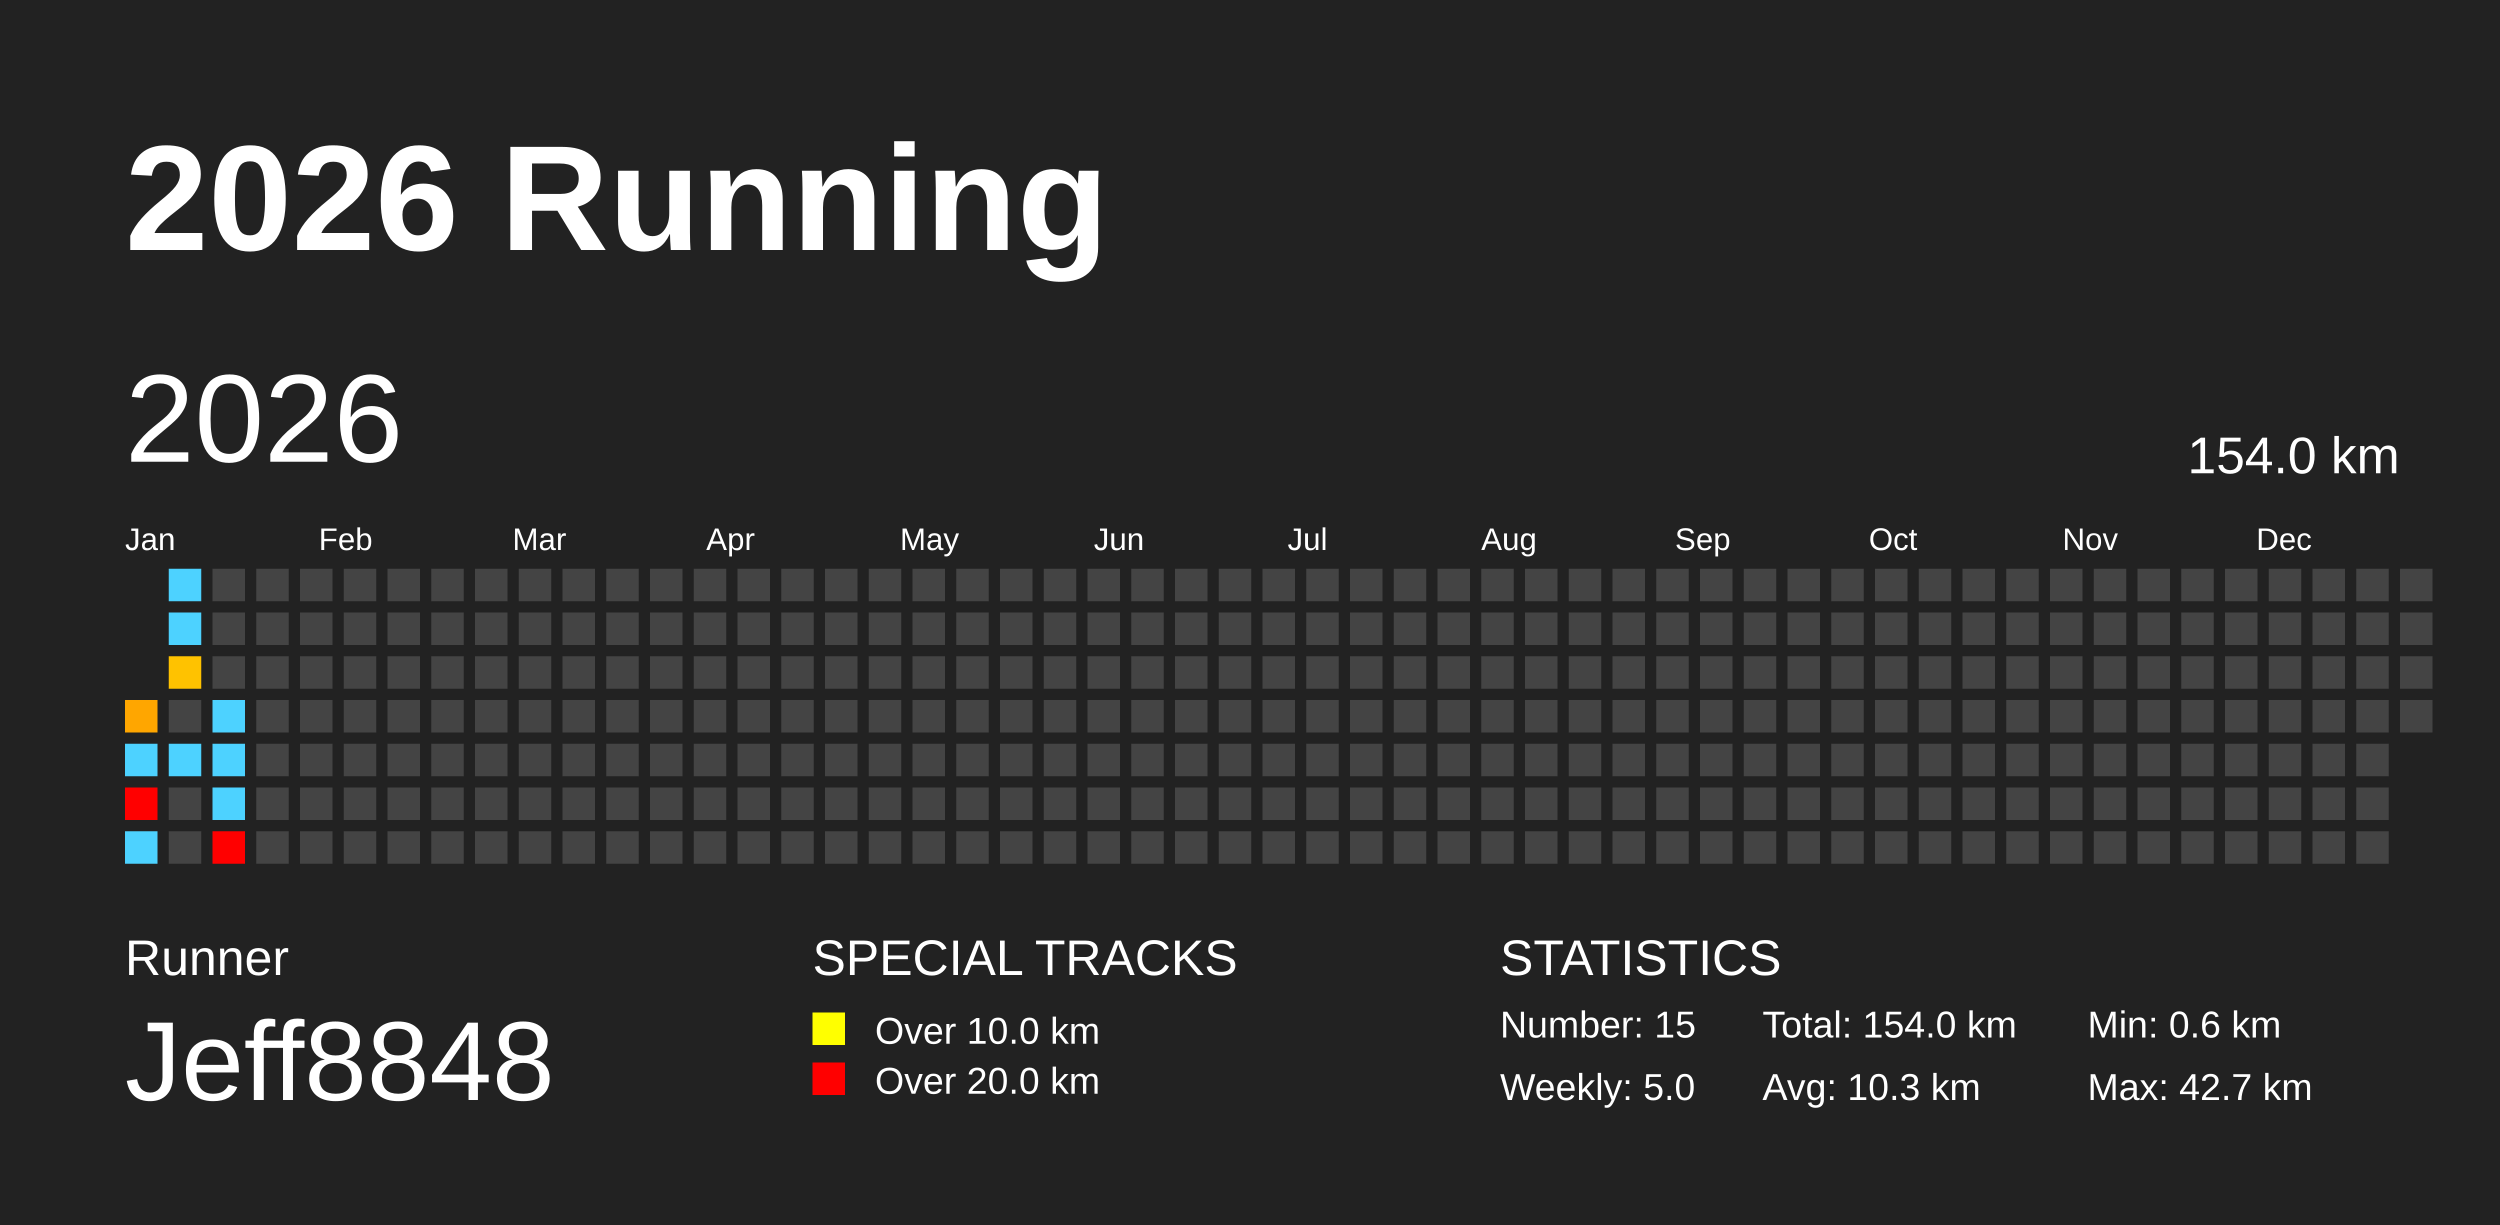
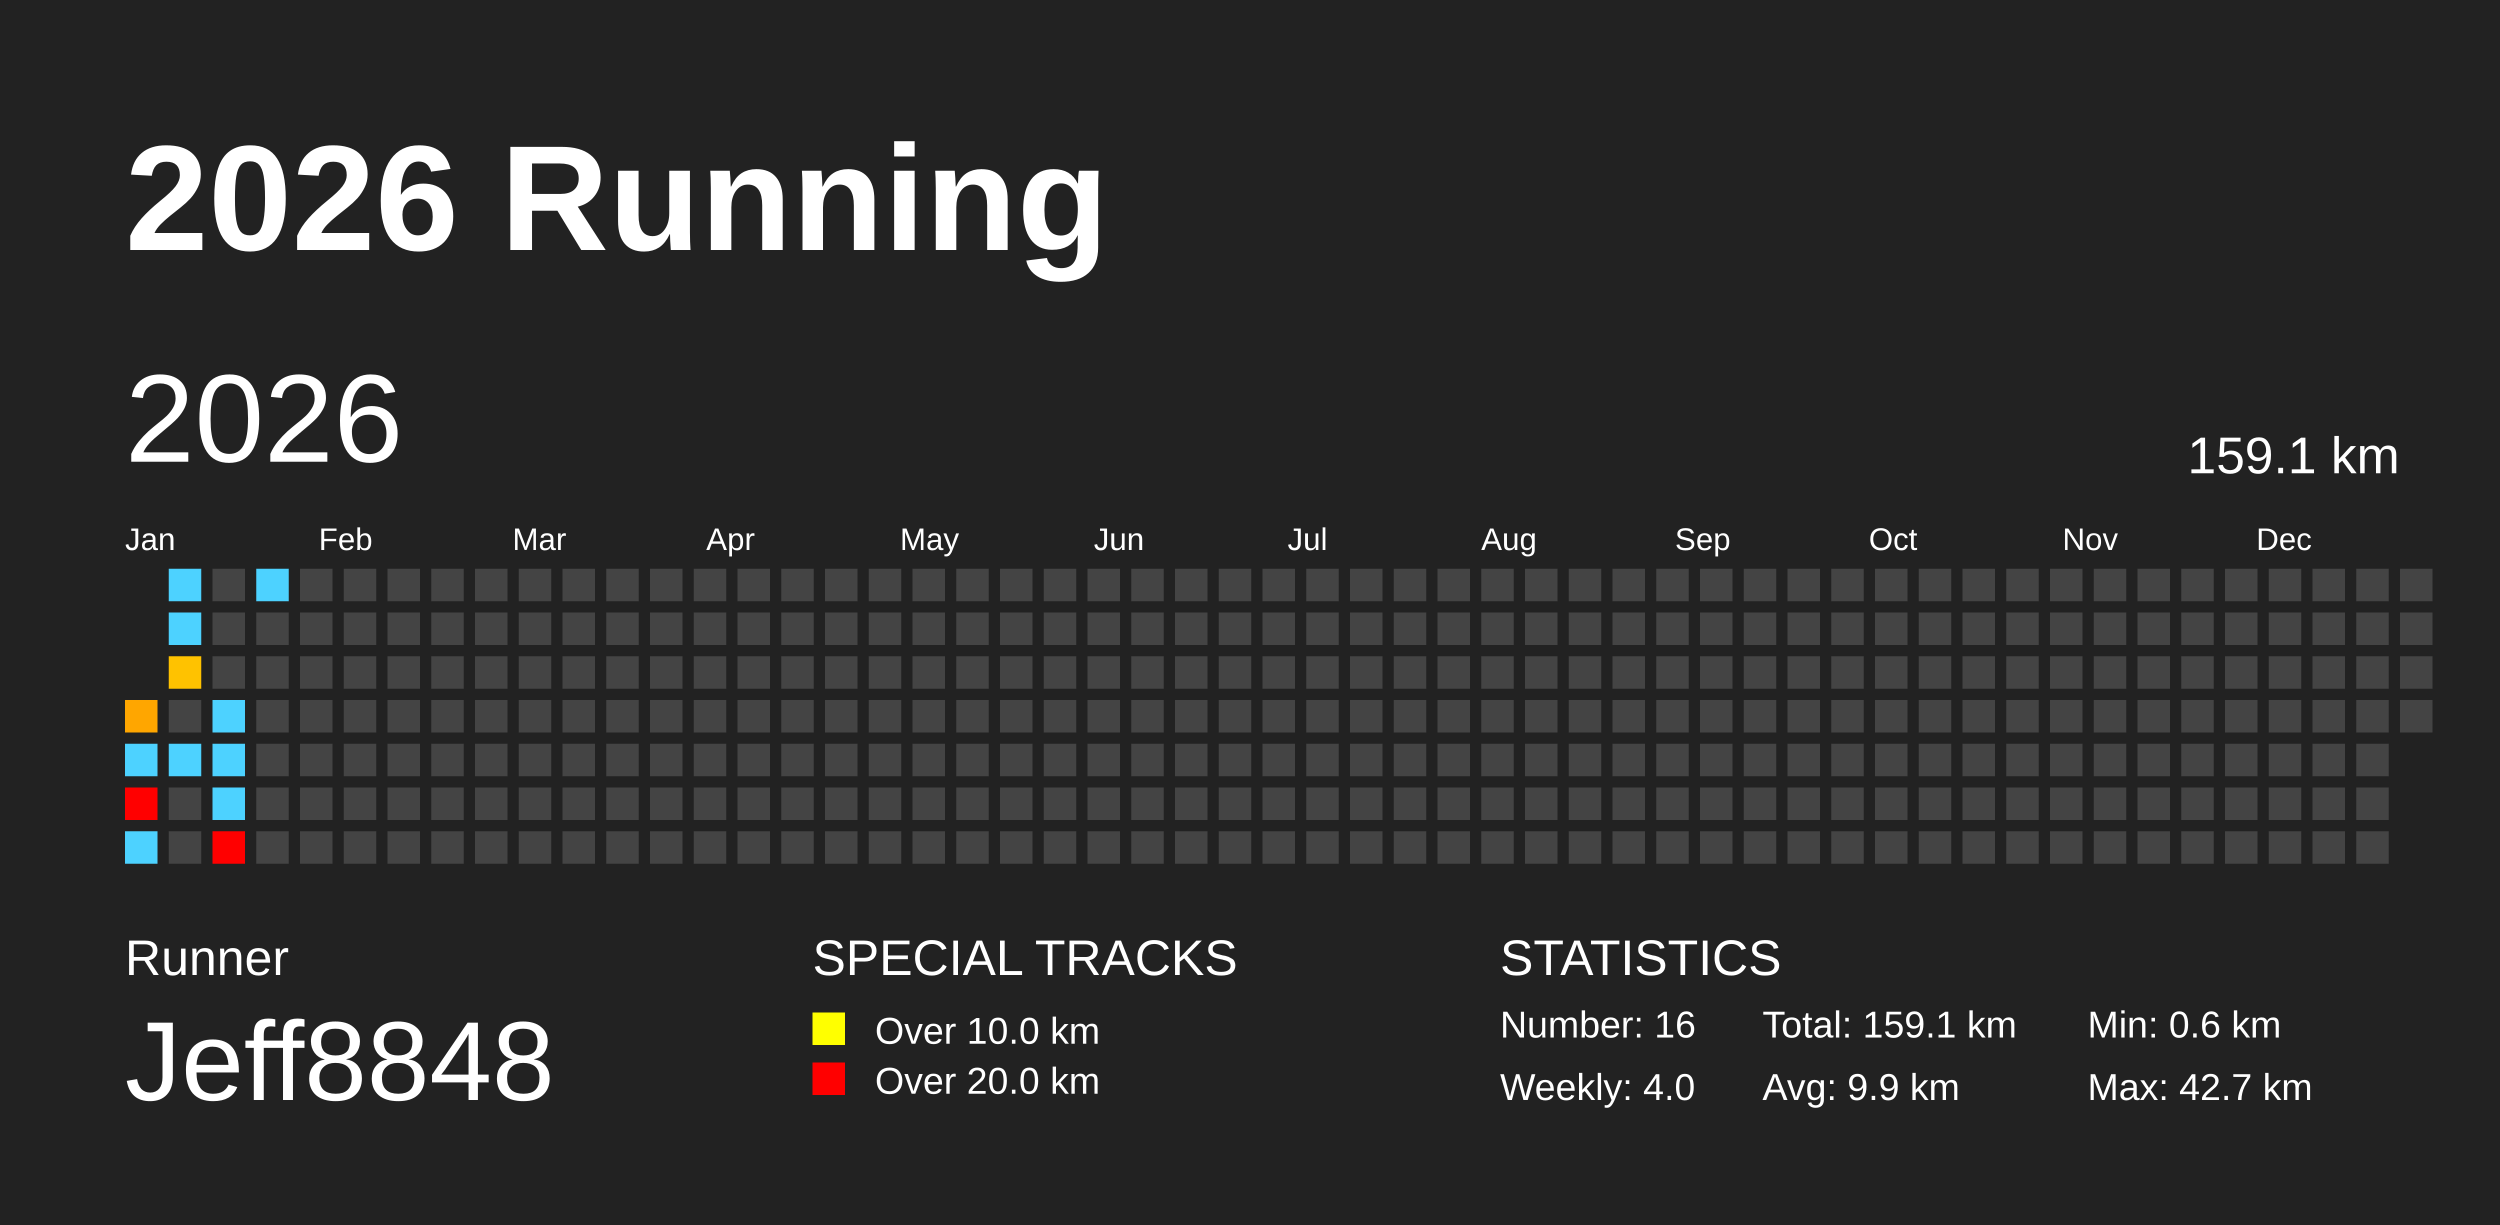
<svg xmlns="http://www.w3.org/2000/svg" baseProfile="full" height="98mm" version="1.1" viewBox="0,0,200,98" width="200mm">
  <defs />
  <rect fill="#222222" height="98" width="200" x="0" y="0" />
  <text fill="#FFFFFF" style="font-size:12px; font-family:Arial; font-weight:bold;" x="10" y="20">2026 Running</text>
  <text fill="#FFFFFF" style="font-size:4px; font-family:Arial" x="10" y="78">Runner</text>
  <text fill="#FFFFFF" style="font-size:9px; font-family:Arial" x="10" y="88">Jeff8848</text>
  <text fill="#FFFFFF" style="font-size:4px; font-family:Arial" x="65" y="78">SPECIAL TRACKS</text>
  <rect fill="yellow" height="2.6" width="2.6" x="65" y="81" />
  <text fill="#FFFFFF" style="font-size:3px; font-family:Arial" x="70" y="83.5">Over 10.0 km</text>
  <rect fill="red" height="2.6" width="2.6" x="65" y="85" />
  <text fill="#FFFFFF" style="font-size:3px; font-family:Arial" x="70" y="87.5">Over 20.0 km</text>
  <text fill="#FFFFFF" style="font-size:4px; font-family:Arial" x="120" y="78">STATISTICS</text>
-   <text fill="#FFFFFF" style="font-size:3px; font-family:Arial" x="120" y="83">Number: 15</text>
-   <text fill="#FFFFFF" style="font-size:3px; font-family:Arial" x="120" y="88">Weekly: 5.0</text>
-   <text fill="#FFFFFF" style="font-size:3px; font-family:Arial" x="141" y="83">Total: 154.0 km</text>
-   <text fill="#FFFFFF" style="font-size:3px; font-family:Arial" x="141" y="88">Avg: 10.3 km</text>
+   <text fill="#FFFFFF" style="font-size:3px; font-family:Arial" x="120" y="83">Number: 16</text>
+   <text fill="#FFFFFF" style="font-size:3px; font-family:Arial" x="120" y="88">Weekly: 4.0</text>
+   <text fill="#FFFFFF" style="font-size:3px; font-family:Arial" x="141" y="83">Total: 159.1 km</text>
+   <text fill="#FFFFFF" style="font-size:3px; font-family:Arial" x="141" y="88">Avg: 9.9 km</text>
  <text fill="#FFFFFF" style="font-size:3px; font-family:Arial" x="167" y="83">Min: 0.6 km</text>
  <text fill="#FFFFFF" style="font-size:3px; font-family:Arial" x="167" y="88">Max: 42.7 km</text>
  <text dominant-baseline="hanging" fill="#FFFFFF" style="font-size:10.0px; font-family:Arial;" x="10" y="30">2026</text>
-   <text dominant-baseline="hanging" fill="#FFFFFF" style="font-size:4.125px; font-family:Arial;" x="175" y="35">154.0 km</text>
+   <text dominant-baseline="hanging" fill="#FFFFFF" style="font-size:4.125px; font-family:Arial;" x="175" y="35">159.1 km</text>
  <text fill="#FFFFFF" style="font-size:2.5px; font-family:Arial" x="10.0" y="44">Jan</text>
  <text fill="#FFFFFF" style="font-size:2.5px; font-family:Arial" x="25.5" y="44">Feb</text>
  <text fill="#FFFFFF" style="font-size:2.5px; font-family:Arial" x="41.0" y="44">Mar</text>
  <text fill="#FFFFFF" style="font-size:2.5px; font-family:Arial" x="56.5" y="44">Apr</text>
  <text fill="#FFFFFF" style="font-size:2.5px; font-family:Arial" x="72.0" y="44">May</text>
  <text fill="#FFFFFF" style="font-size:2.5px; font-family:Arial" x="87.5" y="44">Jun</text>
  <text fill="#FFFFFF" style="font-size:2.5px; font-family:Arial" x="103.0" y="44">Jul</text>
  <text fill="#FFFFFF" style="font-size:2.5px; font-family:Arial" x="118.5" y="44">Aug</text>
  <text fill="#FFFFFF" style="font-size:2.5px; font-family:Arial" x="134.0" y="44">Sep</text>
  <text fill="#FFFFFF" style="font-size:2.5px; font-family:Arial" x="149.5" y="44">Oct</text>
  <text fill="#FFFFFF" style="font-size:2.5px; font-family:Arial" x="165.0" y="44">Nov</text>
  <text fill="#FFFFFF" style="font-size:2.5px; font-family:Arial" x="180.5" y="44">Dec</text>
  <rect fill="#ffa600" height="2.6" width="2.6" x="10.0" y="56.0" />
  <rect fill="#4dd2ff" height="2.6" width="2.6" x="10.0" y="59.5" />
  <rect fill="red" height="2.6" width="2.6" x="10.0" y="63.0" />
  <rect fill="#4dd2ff" height="2.6" width="2.6" x="10.0" y="66.5" />
  <rect fill="#4dd2ff" height="2.6" width="2.6" x="13.5" y="45.5" />
  <rect fill="#4dd2ff" height="2.6" width="2.6" x="13.5" y="49.0" />
  <rect fill="#ffc200" height="2.6" width="2.6" x="13.5" y="52.5" />
  <rect fill="#444444" height="2.6" width="2.6" x="13.5" y="56.0" />
  <rect fill="#4dd2ff" height="2.6" width="2.6" x="13.5" y="59.5" />
  <rect fill="#444444" height="2.6" width="2.6" x="13.5" y="63.0" />
  <rect fill="#444444" height="2.6" width="2.6" x="13.5" y="66.5" />
  <rect fill="#444444" height="2.6" width="2.6" x="17.0" y="45.5" />
  <rect fill="#444444" height="2.6" width="2.6" x="17.0" y="49.0" />
  <rect fill="#444444" height="2.6" width="2.6" x="17.0" y="52.5" />
  <rect fill="#4dd2ff" height="2.6" width="2.6" x="17.0" y="56.0" />
  <rect fill="#4dd2ff" height="2.6" width="2.6" x="17.0" y="59.5" />
  <rect fill="#4dd2ff" height="2.6" width="2.6" x="17.0" y="63.0" />
  <rect fill="red" height="2.6" width="2.6" x="17.0" y="66.5" />
-   <rect fill="#444444" height="2.6" width="2.6" x="20.5" y="45.5" />
+   <rect fill="#4dd2ff" height="2.6" width="2.6" x="20.5" y="45.5" />
  <rect fill="#444444" height="2.6" width="2.6" x="20.5" y="49.0" />
  <rect fill="#444444" height="2.6" width="2.6" x="20.5" y="52.5" />
  <rect fill="#444444" height="2.6" width="2.6" x="20.5" y="56.0" />
  <rect fill="#444444" height="2.6" width="2.6" x="20.5" y="59.5" />
  <rect fill="#444444" height="2.6" width="2.6" x="20.5" y="63.0" />
  <rect fill="#444444" height="2.6" width="2.6" x="20.5" y="66.5" />
  <rect fill="#444444" height="2.6" width="2.6" x="24.0" y="45.5" />
  <rect fill="#444444" height="2.6" width="2.6" x="24.0" y="49.0" />
  <rect fill="#444444" height="2.6" width="2.6" x="24.0" y="52.5" />
  <rect fill="#444444" height="2.6" width="2.6" x="24.0" y="56.0" />
  <rect fill="#444444" height="2.6" width="2.6" x="24.0" y="59.5" />
  <rect fill="#444444" height="2.6" width="2.6" x="24.0" y="63.0" />
  <rect fill="#444444" height="2.6" width="2.6" x="24.0" y="66.5" />
  <rect fill="#444444" height="2.6" width="2.6" x="27.5" y="45.5" />
  <rect fill="#444444" height="2.6" width="2.6" x="27.5" y="49.0" />
  <rect fill="#444444" height="2.6" width="2.6" x="27.5" y="52.5" />
  <rect fill="#444444" height="2.6" width="2.6" x="27.5" y="56.0" />
  <rect fill="#444444" height="2.6" width="2.6" x="27.5" y="59.5" />
  <rect fill="#444444" height="2.6" width="2.6" x="27.5" y="63.0" />
  <rect fill="#444444" height="2.6" width="2.6" x="27.5" y="66.5" />
  <rect fill="#444444" height="2.6" width="2.6" x="31.0" y="45.5" />
  <rect fill="#444444" height="2.6" width="2.6" x="31.0" y="49.0" />
  <rect fill="#444444" height="2.6" width="2.6" x="31.0" y="52.5" />
  <rect fill="#444444" height="2.6" width="2.6" x="31.0" y="56.0" />
  <rect fill="#444444" height="2.6" width="2.6" x="31.0" y="59.5" />
  <rect fill="#444444" height="2.6" width="2.6" x="31.0" y="63.0" />
  <rect fill="#444444" height="2.6" width="2.6" x="31.0" y="66.5" />
  <rect fill="#444444" height="2.6" width="2.6" x="34.5" y="45.5" />
  <rect fill="#444444" height="2.6" width="2.6" x="34.5" y="49.0" />
  <rect fill="#444444" height="2.6" width="2.6" x="34.5" y="52.5" />
  <rect fill="#444444" height="2.6" width="2.6" x="34.5" y="56.0" />
  <rect fill="#444444" height="2.6" width="2.6" x="34.5" y="59.5" />
  <rect fill="#444444" height="2.6" width="2.6" x="34.5" y="63.0" />
  <rect fill="#444444" height="2.6" width="2.6" x="34.5" y="66.5" />
  <rect fill="#444444" height="2.6" width="2.6" x="38.0" y="45.5" />
  <rect fill="#444444" height="2.6" width="2.6" x="38.0" y="49.0" />
  <rect fill="#444444" height="2.6" width="2.6" x="38.0" y="52.5" />
  <rect fill="#444444" height="2.6" width="2.6" x="38.0" y="56.0" />
  <rect fill="#444444" height="2.6" width="2.6" x="38.0" y="59.5" />
  <rect fill="#444444" height="2.6" width="2.6" x="38.0" y="63.0" />
  <rect fill="#444444" height="2.6" width="2.6" x="38.0" y="66.5" />
  <rect fill="#444444" height="2.6" width="2.6" x="41.5" y="45.5" />
  <rect fill="#444444" height="2.6" width="2.6" x="41.5" y="49.0" />
  <rect fill="#444444" height="2.6" width="2.6" x="41.5" y="52.5" />
  <rect fill="#444444" height="2.6" width="2.6" x="41.5" y="56.0" />
  <rect fill="#444444" height="2.6" width="2.6" x="41.5" y="59.5" />
  <rect fill="#444444" height="2.6" width="2.6" x="41.5" y="63.0" />
  <rect fill="#444444" height="2.6" width="2.6" x="41.5" y="66.5" />
  <rect fill="#444444" height="2.6" width="2.6" x="45.0" y="45.5" />
  <rect fill="#444444" height="2.6" width="2.6" x="45.0" y="49.0" />
  <rect fill="#444444" height="2.6" width="2.6" x="45.0" y="52.5" />
  <rect fill="#444444" height="2.6" width="2.6" x="45.0" y="56.0" />
  <rect fill="#444444" height="2.6" width="2.6" x="45.0" y="59.5" />
  <rect fill="#444444" height="2.6" width="2.6" x="45.0" y="63.0" />
  <rect fill="#444444" height="2.6" width="2.6" x="45.0" y="66.5" />
  <rect fill="#444444" height="2.6" width="2.6" x="48.5" y="45.5" />
  <rect fill="#444444" height="2.6" width="2.6" x="48.5" y="49.0" />
  <rect fill="#444444" height="2.6" width="2.6" x="48.5" y="52.5" />
  <rect fill="#444444" height="2.6" width="2.6" x="48.5" y="56.0" />
  <rect fill="#444444" height="2.6" width="2.6" x="48.5" y="59.5" />
  <rect fill="#444444" height="2.6" width="2.6" x="48.5" y="63.0" />
  <rect fill="#444444" height="2.6" width="2.6" x="48.5" y="66.5" />
  <rect fill="#444444" height="2.6" width="2.6" x="52.0" y="45.5" />
  <rect fill="#444444" height="2.6" width="2.6" x="52.0" y="49.0" />
  <rect fill="#444444" height="2.6" width="2.6" x="52.0" y="52.5" />
  <rect fill="#444444" height="2.6" width="2.6" x="52.0" y="56.0" />
  <rect fill="#444444" height="2.6" width="2.6" x="52.0" y="59.5" />
  <rect fill="#444444" height="2.6" width="2.6" x="52.0" y="63.0" />
  <rect fill="#444444" height="2.6" width="2.6" x="52.0" y="66.5" />
  <rect fill="#444444" height="2.6" width="2.6" x="55.5" y="45.5" />
  <rect fill="#444444" height="2.6" width="2.6" x="55.5" y="49.0" />
  <rect fill="#444444" height="2.6" width="2.6" x="55.5" y="52.5" />
  <rect fill="#444444" height="2.6" width="2.6" x="55.5" y="56.0" />
  <rect fill="#444444" height="2.6" width="2.6" x="55.5" y="59.5" />
  <rect fill="#444444" height="2.6" width="2.6" x="55.5" y="63.0" />
  <rect fill="#444444" height="2.6" width="2.6" x="55.5" y="66.5" />
  <rect fill="#444444" height="2.6" width="2.6" x="59.0" y="45.5" />
  <rect fill="#444444" height="2.6" width="2.6" x="59.0" y="49.0" />
  <rect fill="#444444" height="2.6" width="2.6" x="59.0" y="52.5" />
  <rect fill="#444444" height="2.6" width="2.6" x="59.0" y="56.0" />
  <rect fill="#444444" height="2.6" width="2.6" x="59.0" y="59.5" />
  <rect fill="#444444" height="2.6" width="2.6" x="59.0" y="63.0" />
  <rect fill="#444444" height="2.6" width="2.6" x="59.0" y="66.5" />
  <rect fill="#444444" height="2.6" width="2.6" x="62.5" y="45.5" />
  <rect fill="#444444" height="2.6" width="2.6" x="62.5" y="49.0" />
  <rect fill="#444444" height="2.6" width="2.6" x="62.5" y="52.5" />
  <rect fill="#444444" height="2.6" width="2.6" x="62.5" y="56.0" />
  <rect fill="#444444" height="2.6" width="2.6" x="62.5" y="59.5" />
  <rect fill="#444444" height="2.6" width="2.6" x="62.5" y="63.0" />
  <rect fill="#444444" height="2.6" width="2.6" x="62.5" y="66.5" />
  <rect fill="#444444" height="2.6" width="2.6" x="66.0" y="45.5" />
  <rect fill="#444444" height="2.6" width="2.6" x="66.0" y="49.0" />
  <rect fill="#444444" height="2.6" width="2.6" x="66.0" y="52.5" />
  <rect fill="#444444" height="2.6" width="2.6" x="66.0" y="56.0" />
  <rect fill="#444444" height="2.6" width="2.6" x="66.0" y="59.5" />
  <rect fill="#444444" height="2.6" width="2.6" x="66.0" y="63.0" />
  <rect fill="#444444" height="2.6" width="2.6" x="66.0" y="66.5" />
  <rect fill="#444444" height="2.6" width="2.6" x="69.5" y="45.5" />
  <rect fill="#444444" height="2.6" width="2.6" x="69.5" y="49.0" />
  <rect fill="#444444" height="2.6" width="2.6" x="69.5" y="52.5" />
  <rect fill="#444444" height="2.6" width="2.6" x="69.5" y="56.0" />
  <rect fill="#444444" height="2.6" width="2.6" x="69.5" y="59.5" />
  <rect fill="#444444" height="2.6" width="2.6" x="69.5" y="63.0" />
  <rect fill="#444444" height="2.6" width="2.6" x="69.5" y="66.5" />
  <rect fill="#444444" height="2.6" width="2.6" x="73.0" y="45.5" />
  <rect fill="#444444" height="2.6" width="2.6" x="73.0" y="49.0" />
  <rect fill="#444444" height="2.6" width="2.6" x="73.0" y="52.5" />
  <rect fill="#444444" height="2.6" width="2.6" x="73.0" y="56.0" />
  <rect fill="#444444" height="2.6" width="2.6" x="73.0" y="59.5" />
  <rect fill="#444444" height="2.6" width="2.6" x="73.0" y="63.0" />
  <rect fill="#444444" height="2.6" width="2.6" x="73.0" y="66.5" />
  <rect fill="#444444" height="2.6" width="2.6" x="76.5" y="45.5" />
  <rect fill="#444444" height="2.6" width="2.6" x="76.5" y="49.0" />
  <rect fill="#444444" height="2.6" width="2.6" x="76.5" y="52.5" />
  <rect fill="#444444" height="2.6" width="2.6" x="76.5" y="56.0" />
  <rect fill="#444444" height="2.6" width="2.6" x="76.5" y="59.5" />
  <rect fill="#444444" height="2.6" width="2.6" x="76.5" y="63.0" />
  <rect fill="#444444" height="2.6" width="2.6" x="76.5" y="66.5" />
  <rect fill="#444444" height="2.6" width="2.6" x="80.0" y="45.5" />
  <rect fill="#444444" height="2.6" width="2.6" x="80.0" y="49.0" />
  <rect fill="#444444" height="2.6" width="2.6" x="80.0" y="52.5" />
  <rect fill="#444444" height="2.6" width="2.6" x="80.0" y="56.0" />
  <rect fill="#444444" height="2.6" width="2.6" x="80.0" y="59.5" />
  <rect fill="#444444" height="2.6" width="2.6" x="80.0" y="63.0" />
  <rect fill="#444444" height="2.6" width="2.6" x="80.0" y="66.5" />
  <rect fill="#444444" height="2.6" width="2.6" x="83.5" y="45.5" />
  <rect fill="#444444" height="2.6" width="2.6" x="83.5" y="49.0" />
  <rect fill="#444444" height="2.6" width="2.6" x="83.5" y="52.5" />
  <rect fill="#444444" height="2.6" width="2.6" x="83.5" y="56.0" />
  <rect fill="#444444" height="2.6" width="2.6" x="83.5" y="59.5" />
  <rect fill="#444444" height="2.6" width="2.6" x="83.5" y="63.0" />
  <rect fill="#444444" height="2.6" width="2.6" x="83.5" y="66.5" />
  <rect fill="#444444" height="2.6" width="2.6" x="87.0" y="45.5" />
  <rect fill="#444444" height="2.6" width="2.6" x="87.0" y="49.0" />
  <rect fill="#444444" height="2.6" width="2.6" x="87.0" y="52.5" />
  <rect fill="#444444" height="2.6" width="2.6" x="87.0" y="56.0" />
  <rect fill="#444444" height="2.6" width="2.6" x="87.0" y="59.5" />
  <rect fill="#444444" height="2.6" width="2.6" x="87.0" y="63.0" />
  <rect fill="#444444" height="2.6" width="2.6" x="87.0" y="66.5" />
  <rect fill="#444444" height="2.6" width="2.6" x="90.5" y="45.5" />
  <rect fill="#444444" height="2.6" width="2.6" x="90.5" y="49.0" />
  <rect fill="#444444" height="2.6" width="2.6" x="90.5" y="52.5" />
  <rect fill="#444444" height="2.6" width="2.6" x="90.5" y="56.0" />
  <rect fill="#444444" height="2.6" width="2.6" x="90.5" y="59.5" />
  <rect fill="#444444" height="2.6" width="2.6" x="90.5" y="63.0" />
  <rect fill="#444444" height="2.6" width="2.6" x="90.5" y="66.5" />
  <rect fill="#444444" height="2.6" width="2.6" x="94.0" y="45.5" />
  <rect fill="#444444" height="2.6" width="2.6" x="94.0" y="49.0" />
  <rect fill="#444444" height="2.6" width="2.6" x="94.0" y="52.5" />
  <rect fill="#444444" height="2.6" width="2.6" x="94.0" y="56.0" />
  <rect fill="#444444" height="2.6" width="2.6" x="94.0" y="59.5" />
  <rect fill="#444444" height="2.6" width="2.6" x="94.0" y="63.0" />
  <rect fill="#444444" height="2.6" width="2.6" x="94.0" y="66.5" />
  <rect fill="#444444" height="2.6" width="2.6" x="97.5" y="45.5" />
  <rect fill="#444444" height="2.6" width="2.6" x="97.5" y="49.0" />
  <rect fill="#444444" height="2.6" width="2.6" x="97.5" y="52.5" />
  <rect fill="#444444" height="2.6" width="2.6" x="97.5" y="56.0" />
  <rect fill="#444444" height="2.6" width="2.6" x="97.5" y="59.5" />
  <rect fill="#444444" height="2.6" width="2.6" x="97.5" y="63.0" />
  <rect fill="#444444" height="2.6" width="2.6" x="97.5" y="66.5" />
  <rect fill="#444444" height="2.6" width="2.6" x="101.0" y="45.5" />
  <rect fill="#444444" height="2.6" width="2.6" x="101.0" y="49.0" />
  <rect fill="#444444" height="2.6" width="2.6" x="101.0" y="52.5" />
  <rect fill="#444444" height="2.6" width="2.6" x="101.0" y="56.0" />
  <rect fill="#444444" height="2.6" width="2.6" x="101.0" y="59.5" />
  <rect fill="#444444" height="2.6" width="2.6" x="101.0" y="63.0" />
  <rect fill="#444444" height="2.6" width="2.6" x="101.0" y="66.5" />
  <rect fill="#444444" height="2.6" width="2.6" x="104.5" y="45.5" />
  <rect fill="#444444" height="2.6" width="2.6" x="104.5" y="49.0" />
  <rect fill="#444444" height="2.6" width="2.6" x="104.5" y="52.5" />
  <rect fill="#444444" height="2.6" width="2.6" x="104.5" y="56.0" />
  <rect fill="#444444" height="2.6" width="2.6" x="104.5" y="59.5" />
  <rect fill="#444444" height="2.6" width="2.6" x="104.5" y="63.0" />
  <rect fill="#444444" height="2.6" width="2.6" x="104.5" y="66.5" />
  <rect fill="#444444" height="2.6" width="2.6" x="108.0" y="45.5" />
  <rect fill="#444444" height="2.6" width="2.6" x="108.0" y="49.0" />
  <rect fill="#444444" height="2.6" width="2.6" x="108.0" y="52.5" />
  <rect fill="#444444" height="2.6" width="2.6" x="108.0" y="56.0" />
  <rect fill="#444444" height="2.6" width="2.6" x="108.0" y="59.5" />
  <rect fill="#444444" height="2.6" width="2.6" x="108.0" y="63.0" />
  <rect fill="#444444" height="2.6" width="2.6" x="108.0" y="66.5" />
  <rect fill="#444444" height="2.6" width="2.6" x="111.5" y="45.5" />
  <rect fill="#444444" height="2.6" width="2.6" x="111.5" y="49.0" />
  <rect fill="#444444" height="2.6" width="2.6" x="111.5" y="52.5" />
  <rect fill="#444444" height="2.6" width="2.6" x="111.5" y="56.0" />
  <rect fill="#444444" height="2.6" width="2.6" x="111.5" y="59.5" />
  <rect fill="#444444" height="2.6" width="2.6" x="111.5" y="63.0" />
  <rect fill="#444444" height="2.6" width="2.6" x="111.5" y="66.5" />
  <rect fill="#444444" height="2.6" width="2.6" x="115.0" y="45.5" />
  <rect fill="#444444" height="2.6" width="2.6" x="115.0" y="49.0" />
  <rect fill="#444444" height="2.6" width="2.6" x="115.0" y="52.5" />
  <rect fill="#444444" height="2.6" width="2.6" x="115.0" y="56.0" />
  <rect fill="#444444" height="2.6" width="2.6" x="115.0" y="59.5" />
  <rect fill="#444444" height="2.6" width="2.6" x="115.0" y="63.0" />
  <rect fill="#444444" height="2.6" width="2.6" x="115.0" y="66.5" />
  <rect fill="#444444" height="2.6" width="2.6" x="118.5" y="45.5" />
  <rect fill="#444444" height="2.6" width="2.6" x="118.5" y="49.0" />
  <rect fill="#444444" height="2.6" width="2.6" x="118.5" y="52.5" />
  <rect fill="#444444" height="2.6" width="2.6" x="118.5" y="56.0" />
  <rect fill="#444444" height="2.6" width="2.6" x="118.5" y="59.5" />
  <rect fill="#444444" height="2.6" width="2.6" x="118.5" y="63.0" />
  <rect fill="#444444" height="2.6" width="2.6" x="118.5" y="66.5" />
  <rect fill="#444444" height="2.6" width="2.6" x="122.0" y="45.5" />
  <rect fill="#444444" height="2.6" width="2.6" x="122.0" y="49.0" />
  <rect fill="#444444" height="2.6" width="2.6" x="122.0" y="52.5" />
  <rect fill="#444444" height="2.6" width="2.6" x="122.0" y="56.0" />
  <rect fill="#444444" height="2.6" width="2.6" x="122.0" y="59.5" />
  <rect fill="#444444" height="2.6" width="2.6" x="122.0" y="63.0" />
  <rect fill="#444444" height="2.6" width="2.6" x="122.0" y="66.5" />
  <rect fill="#444444" height="2.6" width="2.6" x="125.5" y="45.5" />
  <rect fill="#444444" height="2.6" width="2.6" x="125.5" y="49.0" />
  <rect fill="#444444" height="2.6" width="2.6" x="125.5" y="52.5" />
  <rect fill="#444444" height="2.6" width="2.6" x="125.5" y="56.0" />
  <rect fill="#444444" height="2.6" width="2.6" x="125.5" y="59.5" />
  <rect fill="#444444" height="2.6" width="2.6" x="125.5" y="63.0" />
  <rect fill="#444444" height="2.6" width="2.6" x="125.5" y="66.5" />
  <rect fill="#444444" height="2.6" width="2.6" x="129.0" y="45.5" />
  <rect fill="#444444" height="2.6" width="2.6" x="129.0" y="49.0" />
  <rect fill="#444444" height="2.6" width="2.6" x="129.0" y="52.5" />
  <rect fill="#444444" height="2.6" width="2.6" x="129.0" y="56.0" />
  <rect fill="#444444" height="2.6" width="2.6" x="129.0" y="59.5" />
  <rect fill="#444444" height="2.6" width="2.6" x="129.0" y="63.0" />
  <rect fill="#444444" height="2.6" width="2.6" x="129.0" y="66.5" />
  <rect fill="#444444" height="2.6" width="2.6" x="132.5" y="45.5" />
  <rect fill="#444444" height="2.6" width="2.6" x="132.5" y="49.0" />
  <rect fill="#444444" height="2.6" width="2.6" x="132.5" y="52.5" />
  <rect fill="#444444" height="2.6" width="2.6" x="132.5" y="56.0" />
  <rect fill="#444444" height="2.6" width="2.6" x="132.5" y="59.5" />
  <rect fill="#444444" height="2.6" width="2.6" x="132.5" y="63.0" />
  <rect fill="#444444" height="2.6" width="2.6" x="132.5" y="66.5" />
  <rect fill="#444444" height="2.6" width="2.6" x="136.0" y="45.5" />
  <rect fill="#444444" height="2.6" width="2.6" x="136.0" y="49.0" />
  <rect fill="#444444" height="2.6" width="2.6" x="136.0" y="52.5" />
  <rect fill="#444444" height="2.6" width="2.6" x="136.0" y="56.0" />
  <rect fill="#444444" height="2.6" width="2.6" x="136.0" y="59.5" />
  <rect fill="#444444" height="2.6" width="2.6" x="136.0" y="63.0" />
  <rect fill="#444444" height="2.6" width="2.6" x="136.0" y="66.5" />
  <rect fill="#444444" height="2.6" width="2.6" x="139.5" y="45.5" />
  <rect fill="#444444" height="2.6" width="2.6" x="139.5" y="49.0" />
  <rect fill="#444444" height="2.6" width="2.6" x="139.5" y="52.5" />
  <rect fill="#444444" height="2.6" width="2.6" x="139.5" y="56.0" />
  <rect fill="#444444" height="2.6" width="2.6" x="139.5" y="59.5" />
  <rect fill="#444444" height="2.6" width="2.6" x="139.5" y="63.0" />
  <rect fill="#444444" height="2.6" width="2.6" x="139.5" y="66.5" />
  <rect fill="#444444" height="2.6" width="2.6" x="143.0" y="45.5" />
  <rect fill="#444444" height="2.6" width="2.6" x="143.0" y="49.0" />
  <rect fill="#444444" height="2.6" width="2.6" x="143.0" y="52.5" />
  <rect fill="#444444" height="2.6" width="2.6" x="143.0" y="56.0" />
  <rect fill="#444444" height="2.6" width="2.6" x="143.0" y="59.5" />
  <rect fill="#444444" height="2.6" width="2.6" x="143.0" y="63.0" />
  <rect fill="#444444" height="2.6" width="2.6" x="143.0" y="66.5" />
  <rect fill="#444444" height="2.6" width="2.6" x="146.5" y="45.5" />
  <rect fill="#444444" height="2.6" width="2.6" x="146.5" y="49.0" />
  <rect fill="#444444" height="2.6" width="2.6" x="146.5" y="52.5" />
  <rect fill="#444444" height="2.6" width="2.6" x="146.5" y="56.0" />
  <rect fill="#444444" height="2.6" width="2.6" x="146.5" y="59.5" />
  <rect fill="#444444" height="2.6" width="2.6" x="146.5" y="63.0" />
  <rect fill="#444444" height="2.6" width="2.6" x="146.5" y="66.5" />
  <rect fill="#444444" height="2.6" width="2.6" x="150.0" y="45.5" />
  <rect fill="#444444" height="2.6" width="2.6" x="150.0" y="49.0" />
  <rect fill="#444444" height="2.6" width="2.6" x="150.0" y="52.5" />
  <rect fill="#444444" height="2.6" width="2.6" x="150.0" y="56.0" />
  <rect fill="#444444" height="2.6" width="2.6" x="150.0" y="59.5" />
  <rect fill="#444444" height="2.6" width="2.6" x="150.0" y="63.0" />
  <rect fill="#444444" height="2.6" width="2.6" x="150.0" y="66.5" />
  <rect fill="#444444" height="2.6" width="2.6" x="153.5" y="45.5" />
  <rect fill="#444444" height="2.6" width="2.6" x="153.5" y="49.0" />
  <rect fill="#444444" height="2.6" width="2.6" x="153.5" y="52.5" />
  <rect fill="#444444" height="2.6" width="2.6" x="153.5" y="56.0" />
  <rect fill="#444444" height="2.6" width="2.6" x="153.5" y="59.5" />
  <rect fill="#444444" height="2.6" width="2.6" x="153.5" y="63.0" />
  <rect fill="#444444" height="2.6" width="2.6" x="153.5" y="66.5" />
  <rect fill="#444444" height="2.6" width="2.6" x="157.0" y="45.5" />
  <rect fill="#444444" height="2.6" width="2.6" x="157.0" y="49.0" />
  <rect fill="#444444" height="2.6" width="2.6" x="157.0" y="52.5" />
  <rect fill="#444444" height="2.6" width="2.6" x="157.0" y="56.0" />
  <rect fill="#444444" height="2.6" width="2.6" x="157.0" y="59.5" />
  <rect fill="#444444" height="2.6" width="2.6" x="157.0" y="63.0" />
  <rect fill="#444444" height="2.6" width="2.6" x="157.0" y="66.5" />
  <rect fill="#444444" height="2.6" width="2.6" x="160.5" y="45.5" />
  <rect fill="#444444" height="2.6" width="2.6" x="160.5" y="49.0" />
  <rect fill="#444444" height="2.6" width="2.6" x="160.5" y="52.5" />
  <rect fill="#444444" height="2.6" width="2.6" x="160.5" y="56.0" />
  <rect fill="#444444" height="2.6" width="2.6" x="160.5" y="59.5" />
  <rect fill="#444444" height="2.6" width="2.6" x="160.5" y="63.0" />
  <rect fill="#444444" height="2.6" width="2.6" x="160.5" y="66.5" />
  <rect fill="#444444" height="2.6" width="2.6" x="164.0" y="45.5" />
  <rect fill="#444444" height="2.6" width="2.6" x="164.0" y="49.0" />
  <rect fill="#444444" height="2.6" width="2.6" x="164.0" y="52.5" />
  <rect fill="#444444" height="2.6" width="2.6" x="164.0" y="56.0" />
  <rect fill="#444444" height="2.6" width="2.6" x="164.0" y="59.5" />
  <rect fill="#444444" height="2.6" width="2.6" x="164.0" y="63.0" />
  <rect fill="#444444" height="2.6" width="2.6" x="164.0" y="66.5" />
  <rect fill="#444444" height="2.6" width="2.6" x="167.5" y="45.5" />
  <rect fill="#444444" height="2.6" width="2.6" x="167.5" y="49.0" />
  <rect fill="#444444" height="2.6" width="2.6" x="167.5" y="52.5" />
  <rect fill="#444444" height="2.6" width="2.6" x="167.5" y="56.0" />
  <rect fill="#444444" height="2.6" width="2.6" x="167.5" y="59.5" />
  <rect fill="#444444" height="2.6" width="2.6" x="167.5" y="63.0" />
  <rect fill="#444444" height="2.6" width="2.6" x="167.5" y="66.5" />
  <rect fill="#444444" height="2.6" width="2.6" x="171.0" y="45.5" />
  <rect fill="#444444" height="2.6" width="2.6" x="171.0" y="49.0" />
  <rect fill="#444444" height="2.6" width="2.6" x="171.0" y="52.5" />
  <rect fill="#444444" height="2.6" width="2.6" x="171.0" y="56.0" />
  <rect fill="#444444" height="2.6" width="2.6" x="171.0" y="59.5" />
  <rect fill="#444444" height="2.6" width="2.6" x="171.0" y="63.0" />
  <rect fill="#444444" height="2.6" width="2.6" x="171.0" y="66.5" />
  <rect fill="#444444" height="2.6" width="2.6" x="174.5" y="45.5" />
  <rect fill="#444444" height="2.6" width="2.6" x="174.5" y="49.0" />
  <rect fill="#444444" height="2.6" width="2.6" x="174.5" y="52.5" />
  <rect fill="#444444" height="2.6" width="2.6" x="174.5" y="56.0" />
  <rect fill="#444444" height="2.6" width="2.6" x="174.5" y="59.5" />
  <rect fill="#444444" height="2.6" width="2.6" x="174.5" y="63.0" />
  <rect fill="#444444" height="2.6" width="2.6" x="174.5" y="66.5" />
  <rect fill="#444444" height="2.6" width="2.6" x="178.0" y="45.5" />
  <rect fill="#444444" height="2.6" width="2.6" x="178.0" y="49.0" />
  <rect fill="#444444" height="2.6" width="2.6" x="178.0" y="52.5" />
  <rect fill="#444444" height="2.6" width="2.6" x="178.0" y="56.0" />
  <rect fill="#444444" height="2.6" width="2.6" x="178.0" y="59.5" />
  <rect fill="#444444" height="2.6" width="2.6" x="178.0" y="63.0" />
  <rect fill="#444444" height="2.6" width="2.6" x="178.0" y="66.5" />
  <rect fill="#444444" height="2.6" width="2.6" x="181.5" y="45.5" />
  <rect fill="#444444" height="2.6" width="2.6" x="181.5" y="49.0" />
  <rect fill="#444444" height="2.6" width="2.6" x="181.5" y="52.5" />
  <rect fill="#444444" height="2.6" width="2.6" x="181.5" y="56.0" />
  <rect fill="#444444" height="2.6" width="2.6" x="181.5" y="59.5" />
  <rect fill="#444444" height="2.6" width="2.6" x="181.5" y="63.0" />
  <rect fill="#444444" height="2.6" width="2.6" x="181.5" y="66.5" />
  <rect fill="#444444" height="2.6" width="2.6" x="185.0" y="45.5" />
  <rect fill="#444444" height="2.6" width="2.6" x="185.0" y="49.0" />
  <rect fill="#444444" height="2.6" width="2.6" x="185.0" y="52.5" />
  <rect fill="#444444" height="2.6" width="2.6" x="185.0" y="56.0" />
  <rect fill="#444444" height="2.6" width="2.6" x="185.0" y="59.5" />
  <rect fill="#444444" height="2.6" width="2.6" x="185.0" y="63.0" />
  <rect fill="#444444" height="2.6" width="2.6" x="185.0" y="66.5" />
  <rect fill="#444444" height="2.6" width="2.6" x="188.5" y="45.5" />
  <rect fill="#444444" height="2.6" width="2.6" x="188.5" y="49.0" />
  <rect fill="#444444" height="2.6" width="2.6" x="188.5" y="52.5" />
  <rect fill="#444444" height="2.6" width="2.6" x="188.5" y="56.0" />
  <rect fill="#444444" height="2.6" width="2.6" x="188.5" y="59.5" />
  <rect fill="#444444" height="2.6" width="2.6" x="188.5" y="63.0" />
  <rect fill="#444444" height="2.6" width="2.6" x="188.5" y="66.5" />
  <rect fill="#444444" height="2.6" width="2.6" x="192.0" y="45.5" />
  <rect fill="#444444" height="2.6" width="2.6" x="192.0" y="49.0" />
  <rect fill="#444444" height="2.6" width="2.6" x="192.0" y="52.5" />
  <rect fill="#444444" height="2.6" width="2.6" x="192.0" y="56.0" />
</svg>
